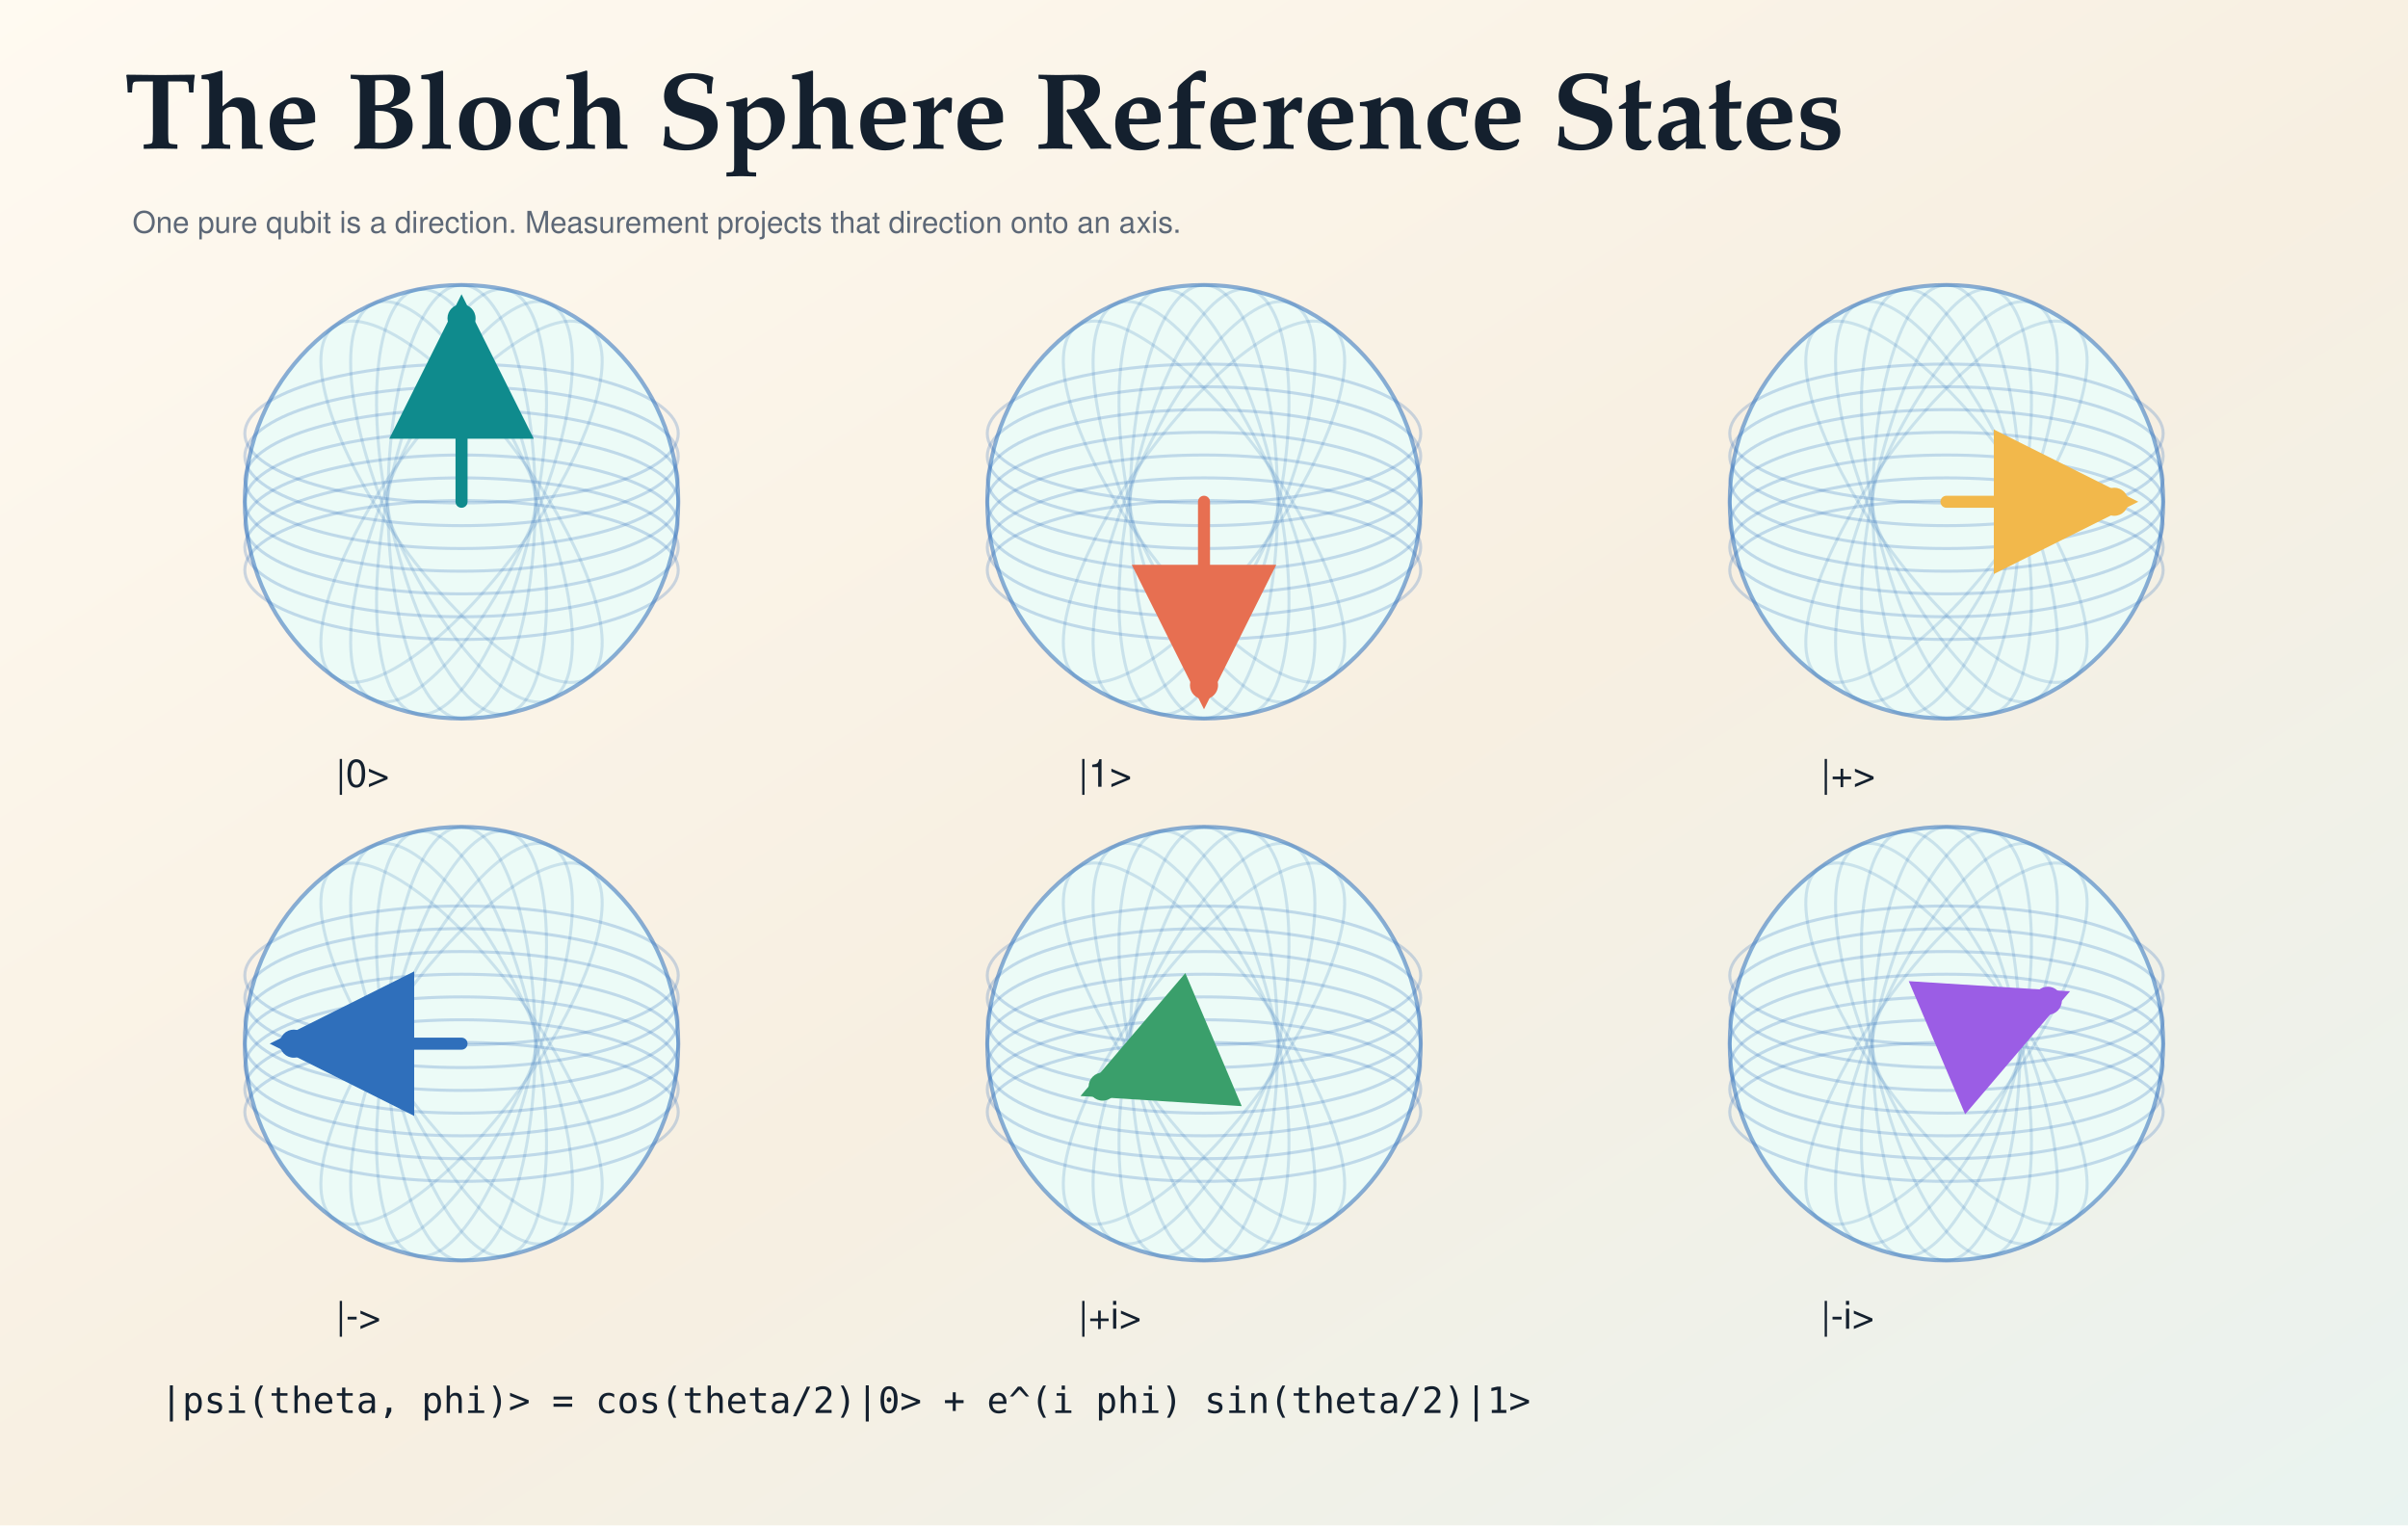
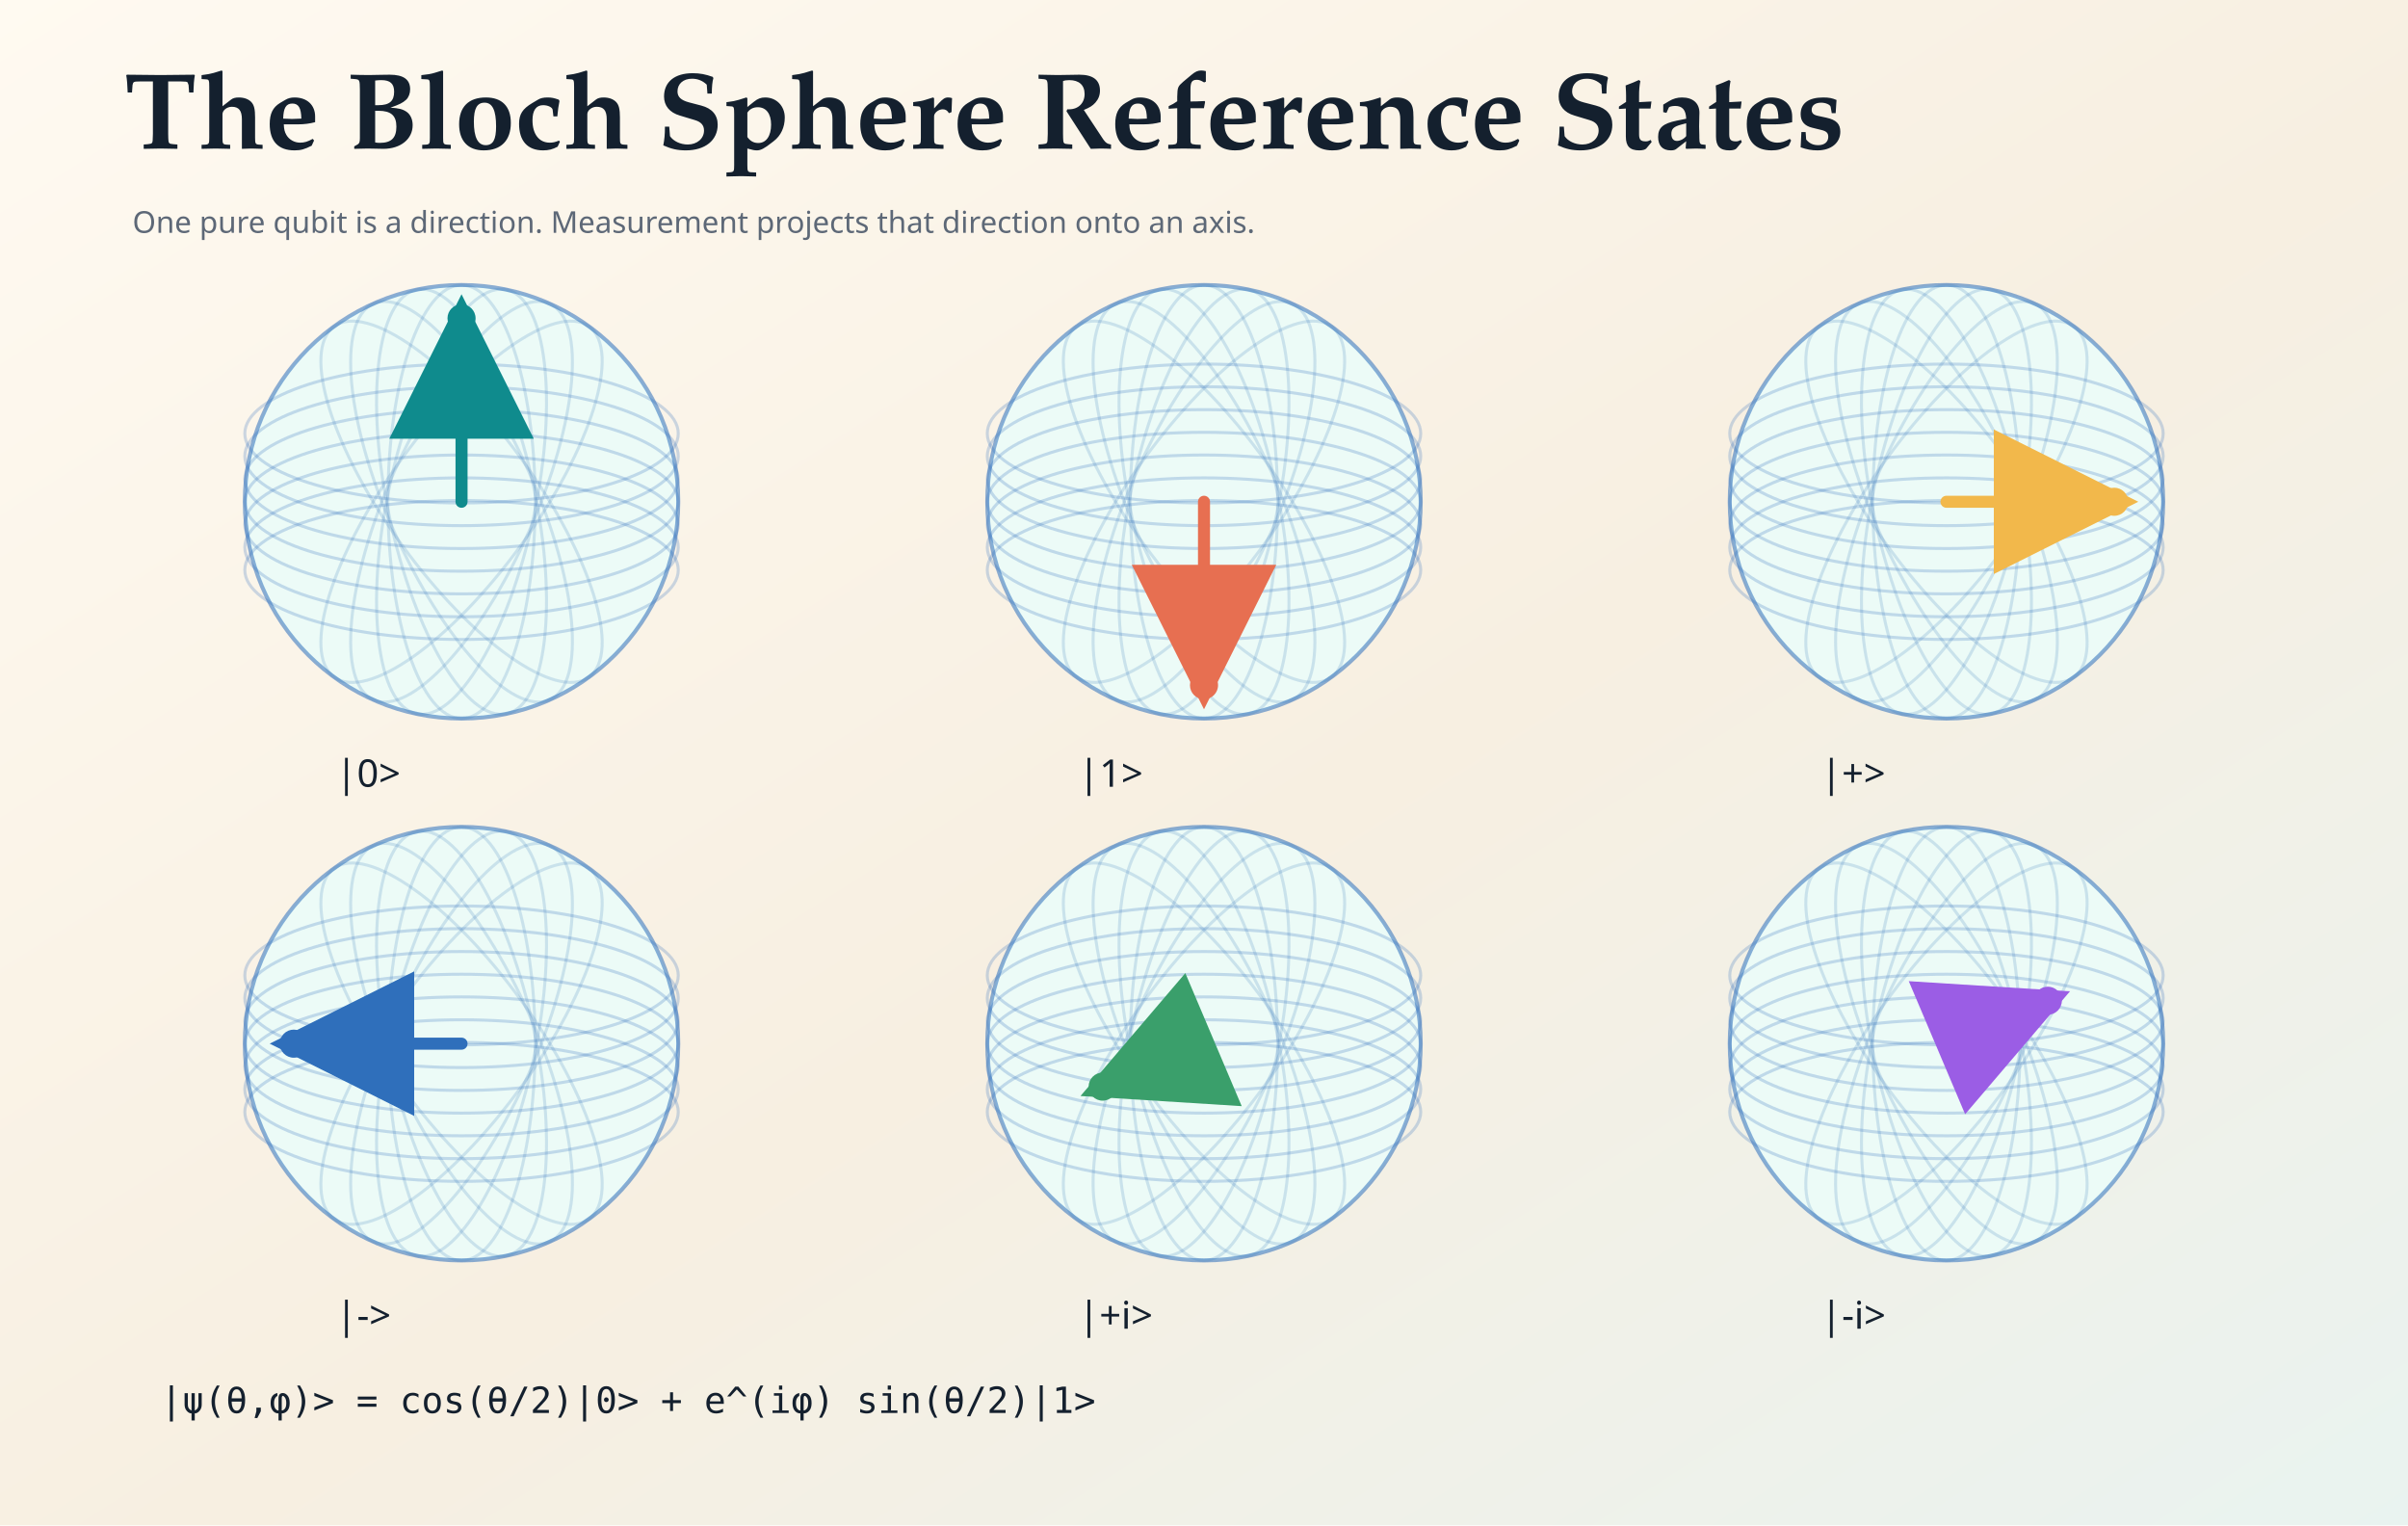
<svg xmlns="http://www.w3.org/2000/svg" width="1200" height="760" viewBox="0 0 1200 760" role="img" aria-label="Bloch sphere reference states">
  <defs>
    <linearGradient id="paper" x1="0" x2="1" y1="0" y2="1">
      <stop offset="0" stop-color="#fffaf1" />
      <stop offset="0.54" stop-color="#f7efe1" />
      <stop offset="1" stop-color="#e9f3f0" />
    </linearGradient>
    <linearGradient id="night" x1="0" x2="1" y1="0" y2="1">
      <stop offset="0" stop-color="#101927" />
      <stop offset="0.55" stop-color="#19323f" />
      <stop offset="1" stop-color="#2a4f50" />
    </linearGradient>
    <radialGradient id="glow" cx="50%" cy="44%" r="58%">
      <stop offset="0" stop-color="#f7d98c" stop-opacity="0.55" />
      <stop offset="0.52" stop-color="#0f8b8d" stop-opacity="0.22" />
      <stop offset="1" stop-color="#101927" stop-opacity="0" />
    </radialGradient>
    <filter id="softShadow" x="-20%" y="-20%" width="140%" height="140%">
      <feDropShadow dx="0" dy="16" stdDeviation="18" flood-color="#14202e" flood-opacity="0.18" />
    </filter>
    <marker id="arrow" markerWidth="12" markerHeight="12" refX="10" refY="6" orient="auto">
      <path d="M 0 0 L 12 6 L 0 12 z" fill="context-stroke" />
    </marker>
    <style>
      .title { font-family: "Iowan Old Style", "Palatino Linotype", Georgia, serif; font-size: 54px; font-weight: 700; fill: #14202e; }
-       .h2 { font-family: Avenir Next, Segoe UI, Helvetica, Arial, sans-serif; font-size: 28px; font-weight: 700; fill: #14202e; }
-       .label { font-family: Avenir Next, Segoe UI, Helvetica, Arial, sans-serif; font-size: 19px; fill: #14202e; }
-       .small { font-family: Avenir Next, Segoe UI, Helvetica, Arial, sans-serif; font-size: 15px; fill: #5d6877; }
-       .formula { font-family: "SFMono-Regular", Menlo, Consolas, monospace; font-size: 18px; fill: #14202e; }
+       .h2 { font-family: Avenir Next, "Noto Sans", "DejaVu Sans", "Arial Unicode MS", Segoe UI, Helvetica, Arial, sans-serif; font-size: 28px; font-weight: 700; fill: #14202e; }
+       .label { font-family: Avenir Next, "Noto Sans", "DejaVu Sans", "Arial Unicode MS", Segoe UI, Helvetica, Arial, sans-serif; font-size: 19px; fill: #14202e; }
+       .small { font-family: Avenir Next, "Noto Sans", "DejaVu Sans", "Arial Unicode MS", Segoe UI, Helvetica, Arial, sans-serif; font-size: 15px; fill: #5d6877; }
+       .formula { font-family: Menlo, "DejaVu Sans Mono", "Noto Sans Mono", "SFMono-Regular", Consolas, monospace; font-size: 18px; fill: #14202e; }
      .hair { stroke: rgba(20,32,46,0.16); stroke-width: 1.2; }
      .axis { stroke: rgba(20,32,46,0.42); stroke-width: 2; }
    </style>
  </defs>
  <rect width="1200" height="760" fill="url(#paper)" />
  <text x="62" y="74" class="title">The Bloch Sphere Reference States</text>
  <text x="66" y="116" class="small">One pure qubit is a direction. Measurement projects that direction onto an axis.</text>
  <g>
    <circle cx="230" cy="250" r="108" fill="#ecfbf7" stroke="#2f6fbb" stroke-opacity="0.55" stroke-width="2" />
    <ellipse cx="230" cy="216.0" rx="108.0" ry="34.6" fill="none" stroke="#2f6fbb" stroke-opacity="0.24" stroke-width="1.5" />
    <ellipse cx="230" cy="250" rx="36.7" ry="108.0" fill="none" stroke="#2f6fbb" stroke-opacity="0.18" stroke-width="1.5" transform="rotate(-36 230 250)" />
    <ellipse cx="230" cy="227.3" rx="108.0" ry="34.6" fill="none" stroke="#2f6fbb" stroke-opacity="0.24" stroke-width="1.5" />
    <ellipse cx="230" cy="250" rx="36.7" ry="108.0" fill="none" stroke="#2f6fbb" stroke-opacity="0.18" stroke-width="1.5" transform="rotate(-24 230 250)" />
    <ellipse cx="230" cy="238.7" rx="108.0" ry="34.6" fill="none" stroke="#2f6fbb" stroke-opacity="0.24" stroke-width="1.5" />
    <ellipse cx="230" cy="250" rx="36.7" ry="108.0" fill="none" stroke="#2f6fbb" stroke-opacity="0.18" stroke-width="1.5" transform="rotate(-12 230 250)" />
    <ellipse cx="230" cy="250.0" rx="108.0" ry="34.6" fill="none" stroke="#2f6fbb" stroke-opacity="0.24" stroke-width="1.5" />
    <ellipse cx="230" cy="250" rx="36.7" ry="108.0" fill="none" stroke="#2f6fbb" stroke-opacity="0.18" stroke-width="1.5" transform="rotate(0 230 250)" />
    <ellipse cx="230" cy="261.3" rx="108.0" ry="34.6" fill="none" stroke="#2f6fbb" stroke-opacity="0.24" stroke-width="1.5" />
    <ellipse cx="230" cy="250" rx="36.7" ry="108.0" fill="none" stroke="#2f6fbb" stroke-opacity="0.18" stroke-width="1.5" transform="rotate(12 230 250)" />
    <ellipse cx="230" cy="272.7" rx="108.0" ry="34.6" fill="none" stroke="#2f6fbb" stroke-opacity="0.24" stroke-width="1.5" />
    <ellipse cx="230" cy="250" rx="36.7" ry="108.0" fill="none" stroke="#2f6fbb" stroke-opacity="0.18" stroke-width="1.5" transform="rotate(24 230 250)" />
    <ellipse cx="230" cy="284.0" rx="108.0" ry="34.6" fill="none" stroke="#2f6fbb" stroke-opacity="0.24" stroke-width="1.5" />
    <ellipse cx="230" cy="250" rx="36.7" ry="108.0" fill="none" stroke="#2f6fbb" stroke-opacity="0.18" stroke-width="1.5" transform="rotate(36 230 250)" />
    <line x1="230.0" y1="250.0" x2="230.0" y2="158.6" stroke="#0f8b8d" stroke-width="6" stroke-linecap="round" marker-end="url(#arrow)" />
    <circle cx="230.0" cy="158.6" r="7" fill="#0f8b8d" />
    <text x="167.4" y="392.0" class="label">|0&gt;</text>
  </g>
  <g>
    <circle cx="600" cy="250" r="108" fill="#ecfbf7" stroke="#2f6fbb" stroke-opacity="0.55" stroke-width="2" />
    <ellipse cx="600" cy="216.0" rx="108.0" ry="34.6" fill="none" stroke="#2f6fbb" stroke-opacity="0.24" stroke-width="1.5" />
    <ellipse cx="600" cy="250" rx="36.7" ry="108.0" fill="none" stroke="#2f6fbb" stroke-opacity="0.18" stroke-width="1.5" transform="rotate(-36 600 250)" />
    <ellipse cx="600" cy="227.3" rx="108.0" ry="34.6" fill="none" stroke="#2f6fbb" stroke-opacity="0.24" stroke-width="1.5" />
    <ellipse cx="600" cy="250" rx="36.7" ry="108.0" fill="none" stroke="#2f6fbb" stroke-opacity="0.18" stroke-width="1.5" transform="rotate(-24 600 250)" />
    <ellipse cx="600" cy="238.7" rx="108.0" ry="34.6" fill="none" stroke="#2f6fbb" stroke-opacity="0.24" stroke-width="1.5" />
    <ellipse cx="600" cy="250" rx="36.7" ry="108.0" fill="none" stroke="#2f6fbb" stroke-opacity="0.18" stroke-width="1.5" transform="rotate(-12 600 250)" />
    <ellipse cx="600" cy="250.0" rx="108.0" ry="34.6" fill="none" stroke="#2f6fbb" stroke-opacity="0.24" stroke-width="1.5" />
    <ellipse cx="600" cy="250" rx="36.7" ry="108.0" fill="none" stroke="#2f6fbb" stroke-opacity="0.18" stroke-width="1.5" transform="rotate(0 600 250)" />
    <ellipse cx="600" cy="261.3" rx="108.0" ry="34.6" fill="none" stroke="#2f6fbb" stroke-opacity="0.24" stroke-width="1.5" />
    <ellipse cx="600" cy="250" rx="36.7" ry="108.0" fill="none" stroke="#2f6fbb" stroke-opacity="0.18" stroke-width="1.5" transform="rotate(12 600 250)" />
    <ellipse cx="600" cy="272.7" rx="108.0" ry="34.6" fill="none" stroke="#2f6fbb" stroke-opacity="0.24" stroke-width="1.5" />
    <ellipse cx="600" cy="250" rx="36.7" ry="108.0" fill="none" stroke="#2f6fbb" stroke-opacity="0.18" stroke-width="1.5" transform="rotate(24 600 250)" />
    <ellipse cx="600" cy="284.0" rx="108.0" ry="34.6" fill="none" stroke="#2f6fbb" stroke-opacity="0.24" stroke-width="1.5" />
    <ellipse cx="600" cy="250" rx="36.7" ry="108.0" fill="none" stroke="#2f6fbb" stroke-opacity="0.18" stroke-width="1.5" transform="rotate(36 600 250)" />
    <line x1="600.0" y1="250.0" x2="600.0" y2="341.4" stroke="#e76f51" stroke-width="6" stroke-linecap="round" marker-end="url(#arrow)" />
    <circle cx="600.0" cy="341.4" r="7" fill="#e76f51" />
    <text x="537.4" y="392.0" class="label">|1&gt;</text>
  </g>
  <g>
    <circle cx="970" cy="250" r="108" fill="#ecfbf7" stroke="#2f6fbb" stroke-opacity="0.55" stroke-width="2" />
    <ellipse cx="970" cy="216.0" rx="108.0" ry="34.6" fill="none" stroke="#2f6fbb" stroke-opacity="0.24" stroke-width="1.5" />
    <ellipse cx="970" cy="250" rx="36.7" ry="108.0" fill="none" stroke="#2f6fbb" stroke-opacity="0.18" stroke-width="1.5" transform="rotate(-36 970 250)" />
    <ellipse cx="970" cy="227.3" rx="108.0" ry="34.6" fill="none" stroke="#2f6fbb" stroke-opacity="0.24" stroke-width="1.5" />
    <ellipse cx="970" cy="250" rx="36.7" ry="108.0" fill="none" stroke="#2f6fbb" stroke-opacity="0.18" stroke-width="1.5" transform="rotate(-24 970 250)" />
    <ellipse cx="970" cy="238.7" rx="108.0" ry="34.6" fill="none" stroke="#2f6fbb" stroke-opacity="0.24" stroke-width="1.5" />
    <ellipse cx="970" cy="250" rx="36.7" ry="108.0" fill="none" stroke="#2f6fbb" stroke-opacity="0.18" stroke-width="1.5" transform="rotate(-12 970 250)" />
    <ellipse cx="970" cy="250.0" rx="108.0" ry="34.6" fill="none" stroke="#2f6fbb" stroke-opacity="0.24" stroke-width="1.5" />
    <ellipse cx="970" cy="250" rx="36.7" ry="108.0" fill="none" stroke="#2f6fbb" stroke-opacity="0.18" stroke-width="1.5" transform="rotate(0 970 250)" />
    <ellipse cx="970" cy="261.3" rx="108.0" ry="34.6" fill="none" stroke="#2f6fbb" stroke-opacity="0.24" stroke-width="1.5" />
    <ellipse cx="970" cy="250" rx="36.7" ry="108.0" fill="none" stroke="#2f6fbb" stroke-opacity="0.18" stroke-width="1.5" transform="rotate(12 970 250)" />
    <ellipse cx="970" cy="272.7" rx="108.0" ry="34.6" fill="none" stroke="#2f6fbb" stroke-opacity="0.24" stroke-width="1.5" />
    <ellipse cx="970" cy="250" rx="36.7" ry="108.0" fill="none" stroke="#2f6fbb" stroke-opacity="0.18" stroke-width="1.5" transform="rotate(24 970 250)" />
    <ellipse cx="970" cy="284.0" rx="108.0" ry="34.6" fill="none" stroke="#2f6fbb" stroke-opacity="0.24" stroke-width="1.5" />
    <ellipse cx="970" cy="250" rx="36.7" ry="108.0" fill="none" stroke="#2f6fbb" stroke-opacity="0.18" stroke-width="1.5" transform="rotate(36 970 250)" />
    <line x1="970.0" y1="250.0" x2="1053.6" y2="250.0" stroke="#f2b84b" stroke-width="6" stroke-linecap="round" marker-end="url(#arrow)" />
    <circle cx="1053.6" cy="250.0" r="7" fill="#f2b84b" />
    <text x="907.4" y="392.0" class="label">|+&gt;</text>
  </g>
  <g>
    <circle cx="230" cy="520" r="108" fill="#ecfbf7" stroke="#2f6fbb" stroke-opacity="0.55" stroke-width="2" />
    <ellipse cx="230" cy="486.0" rx="108.0" ry="34.6" fill="none" stroke="#2f6fbb" stroke-opacity="0.24" stroke-width="1.5" />
    <ellipse cx="230" cy="520" rx="36.7" ry="108.0" fill="none" stroke="#2f6fbb" stroke-opacity="0.18" stroke-width="1.5" transform="rotate(-36 230 520)" />
    <ellipse cx="230" cy="497.3" rx="108.0" ry="34.6" fill="none" stroke="#2f6fbb" stroke-opacity="0.24" stroke-width="1.5" />
    <ellipse cx="230" cy="520" rx="36.7" ry="108.0" fill="none" stroke="#2f6fbb" stroke-opacity="0.18" stroke-width="1.5" transform="rotate(-24 230 520)" />
    <ellipse cx="230" cy="508.7" rx="108.0" ry="34.6" fill="none" stroke="#2f6fbb" stroke-opacity="0.24" stroke-width="1.5" />
    <ellipse cx="230" cy="520" rx="36.7" ry="108.0" fill="none" stroke="#2f6fbb" stroke-opacity="0.18" stroke-width="1.5" transform="rotate(-12 230 520)" />
    <ellipse cx="230" cy="520.0" rx="108.0" ry="34.6" fill="none" stroke="#2f6fbb" stroke-opacity="0.24" stroke-width="1.5" />
    <ellipse cx="230" cy="520" rx="36.7" ry="108.0" fill="none" stroke="#2f6fbb" stroke-opacity="0.18" stroke-width="1.5" transform="rotate(0 230 520)" />
    <ellipse cx="230" cy="531.3" rx="108.0" ry="34.6" fill="none" stroke="#2f6fbb" stroke-opacity="0.24" stroke-width="1.5" />
    <ellipse cx="230" cy="520" rx="36.7" ry="108.0" fill="none" stroke="#2f6fbb" stroke-opacity="0.18" stroke-width="1.5" transform="rotate(12 230 520)" />
    <ellipse cx="230" cy="542.7" rx="108.0" ry="34.6" fill="none" stroke="#2f6fbb" stroke-opacity="0.24" stroke-width="1.5" />
    <ellipse cx="230" cy="520" rx="36.7" ry="108.0" fill="none" stroke="#2f6fbb" stroke-opacity="0.18" stroke-width="1.5" transform="rotate(24 230 520)" />
    <ellipse cx="230" cy="554.0" rx="108.0" ry="34.6" fill="none" stroke="#2f6fbb" stroke-opacity="0.24" stroke-width="1.5" />
    <ellipse cx="230" cy="520" rx="36.7" ry="108.0" fill="none" stroke="#2f6fbb" stroke-opacity="0.18" stroke-width="1.5" transform="rotate(36 230 520)" />
    <line x1="230.0" y1="520.0" x2="146.4" y2="520.0" stroke="#2f6fbb" stroke-width="6" stroke-linecap="round" marker-end="url(#arrow)" />
    <circle cx="146.4" cy="520.0" r="7" fill="#2f6fbb" />
    <text x="167.4" y="662.0" class="label">|-&gt;</text>
  </g>
  <g>
    <circle cx="600" cy="520" r="108" fill="#ecfbf7" stroke="#2f6fbb" stroke-opacity="0.55" stroke-width="2" />
    <ellipse cx="600" cy="486.0" rx="108.0" ry="34.6" fill="none" stroke="#2f6fbb" stroke-opacity="0.24" stroke-width="1.5" />
    <ellipse cx="600" cy="520" rx="36.7" ry="108.0" fill="none" stroke="#2f6fbb" stroke-opacity="0.18" stroke-width="1.5" transform="rotate(-36 600 520)" />
    <ellipse cx="600" cy="497.3" rx="108.0" ry="34.6" fill="none" stroke="#2f6fbb" stroke-opacity="0.24" stroke-width="1.5" />
    <ellipse cx="600" cy="520" rx="36.7" ry="108.0" fill="none" stroke="#2f6fbb" stroke-opacity="0.18" stroke-width="1.5" transform="rotate(-24 600 520)" />
    <ellipse cx="600" cy="508.7" rx="108.0" ry="34.6" fill="none" stroke="#2f6fbb" stroke-opacity="0.24" stroke-width="1.5" />
    <ellipse cx="600" cy="520" rx="36.7" ry="108.0" fill="none" stroke="#2f6fbb" stroke-opacity="0.18" stroke-width="1.5" transform="rotate(-12 600 520)" />
    <ellipse cx="600" cy="520.0" rx="108.0" ry="34.6" fill="none" stroke="#2f6fbb" stroke-opacity="0.24" stroke-width="1.5" />
    <ellipse cx="600" cy="520" rx="36.7" ry="108.0" fill="none" stroke="#2f6fbb" stroke-opacity="0.18" stroke-width="1.5" transform="rotate(0 600 520)" />
    <ellipse cx="600" cy="531.3" rx="108.0" ry="34.6" fill="none" stroke="#2f6fbb" stroke-opacity="0.24" stroke-width="1.5" />
    <ellipse cx="600" cy="520" rx="36.7" ry="108.0" fill="none" stroke="#2f6fbb" stroke-opacity="0.18" stroke-width="1.5" transform="rotate(12 600 520)" />
    <ellipse cx="600" cy="542.7" rx="108.0" ry="34.6" fill="none" stroke="#2f6fbb" stroke-opacity="0.24" stroke-width="1.5" />
    <ellipse cx="600" cy="520" rx="36.7" ry="108.0" fill="none" stroke="#2f6fbb" stroke-opacity="0.18" stroke-width="1.5" transform="rotate(24 600 520)" />
    <ellipse cx="600" cy="554.0" rx="108.0" ry="34.6" fill="none" stroke="#2f6fbb" stroke-opacity="0.24" stroke-width="1.5" />
    <ellipse cx="600" cy="520" rx="36.7" ry="108.0" fill="none" stroke="#2f6fbb" stroke-opacity="0.18" stroke-width="1.5" transform="rotate(36 600 520)" />
    <line x1="600.0" y1="520.0" x2="549.5" y2="541.4" stroke="#3a9f6b" stroke-width="6" stroke-linecap="round" marker-end="url(#arrow)" />
    <circle cx="549.5" cy="541.4" r="7" fill="#3a9f6b" />
    <text x="537.4" y="662.0" class="label">|+i&gt;</text>
  </g>
  <g>
    <circle cx="970" cy="520" r="108" fill="#ecfbf7" stroke="#2f6fbb" stroke-opacity="0.55" stroke-width="2" />
    <ellipse cx="970" cy="486.0" rx="108.0" ry="34.6" fill="none" stroke="#2f6fbb" stroke-opacity="0.24" stroke-width="1.5" />
    <ellipse cx="970" cy="520" rx="36.7" ry="108.0" fill="none" stroke="#2f6fbb" stroke-opacity="0.18" stroke-width="1.5" transform="rotate(-36 970 520)" />
    <ellipse cx="970" cy="497.3" rx="108.0" ry="34.6" fill="none" stroke="#2f6fbb" stroke-opacity="0.24" stroke-width="1.5" />
    <ellipse cx="970" cy="520" rx="36.7" ry="108.0" fill="none" stroke="#2f6fbb" stroke-opacity="0.18" stroke-width="1.5" transform="rotate(-24 970 520)" />
    <ellipse cx="970" cy="508.7" rx="108.0" ry="34.6" fill="none" stroke="#2f6fbb" stroke-opacity="0.24" stroke-width="1.5" />
    <ellipse cx="970" cy="520" rx="36.7" ry="108.0" fill="none" stroke="#2f6fbb" stroke-opacity="0.18" stroke-width="1.5" transform="rotate(-12 970 520)" />
    <ellipse cx="970" cy="520.0" rx="108.0" ry="34.6" fill="none" stroke="#2f6fbb" stroke-opacity="0.24" stroke-width="1.5" />
    <ellipse cx="970" cy="520" rx="36.7" ry="108.0" fill="none" stroke="#2f6fbb" stroke-opacity="0.18" stroke-width="1.5" transform="rotate(0 970 520)" />
    <ellipse cx="970" cy="531.3" rx="108.0" ry="34.6" fill="none" stroke="#2f6fbb" stroke-opacity="0.24" stroke-width="1.5" />
    <ellipse cx="970" cy="520" rx="36.7" ry="108.0" fill="none" stroke="#2f6fbb" stroke-opacity="0.18" stroke-width="1.5" transform="rotate(12 970 520)" />
    <ellipse cx="970" cy="542.7" rx="108.0" ry="34.6" fill="none" stroke="#2f6fbb" stroke-opacity="0.24" stroke-width="1.5" />
    <ellipse cx="970" cy="520" rx="36.7" ry="108.0" fill="none" stroke="#2f6fbb" stroke-opacity="0.18" stroke-width="1.5" transform="rotate(24 970 520)" />
    <ellipse cx="970" cy="554.0" rx="108.0" ry="34.6" fill="none" stroke="#2f6fbb" stroke-opacity="0.24" stroke-width="1.5" />
    <ellipse cx="970" cy="520" rx="36.7" ry="108.0" fill="none" stroke="#2f6fbb" stroke-opacity="0.18" stroke-width="1.5" transform="rotate(36 970 520)" />
    <line x1="970.0" y1="520.0" x2="1020.5" y2="498.6" stroke="#9b5de5" stroke-width="6" stroke-linecap="round" marker-end="url(#arrow)" />
    <circle cx="1020.5" cy="498.6" r="7" fill="#9b5de5" />
    <text x="907.4" y="662.0" class="label">|-i&gt;</text>
  </g>
-   <text x="80" y="704" class="formula">|psi(theta, phi)&gt; = cos(theta/2)|0&gt; + e^(i phi) sin(theta/2)|1&gt;</text>
+   <text x="80" y="704" class="formula">|ψ(θ,φ)&gt; = cos(θ/2)|0&gt; + e^(iφ) sin(θ/2)|1&gt;</text>
</svg>
